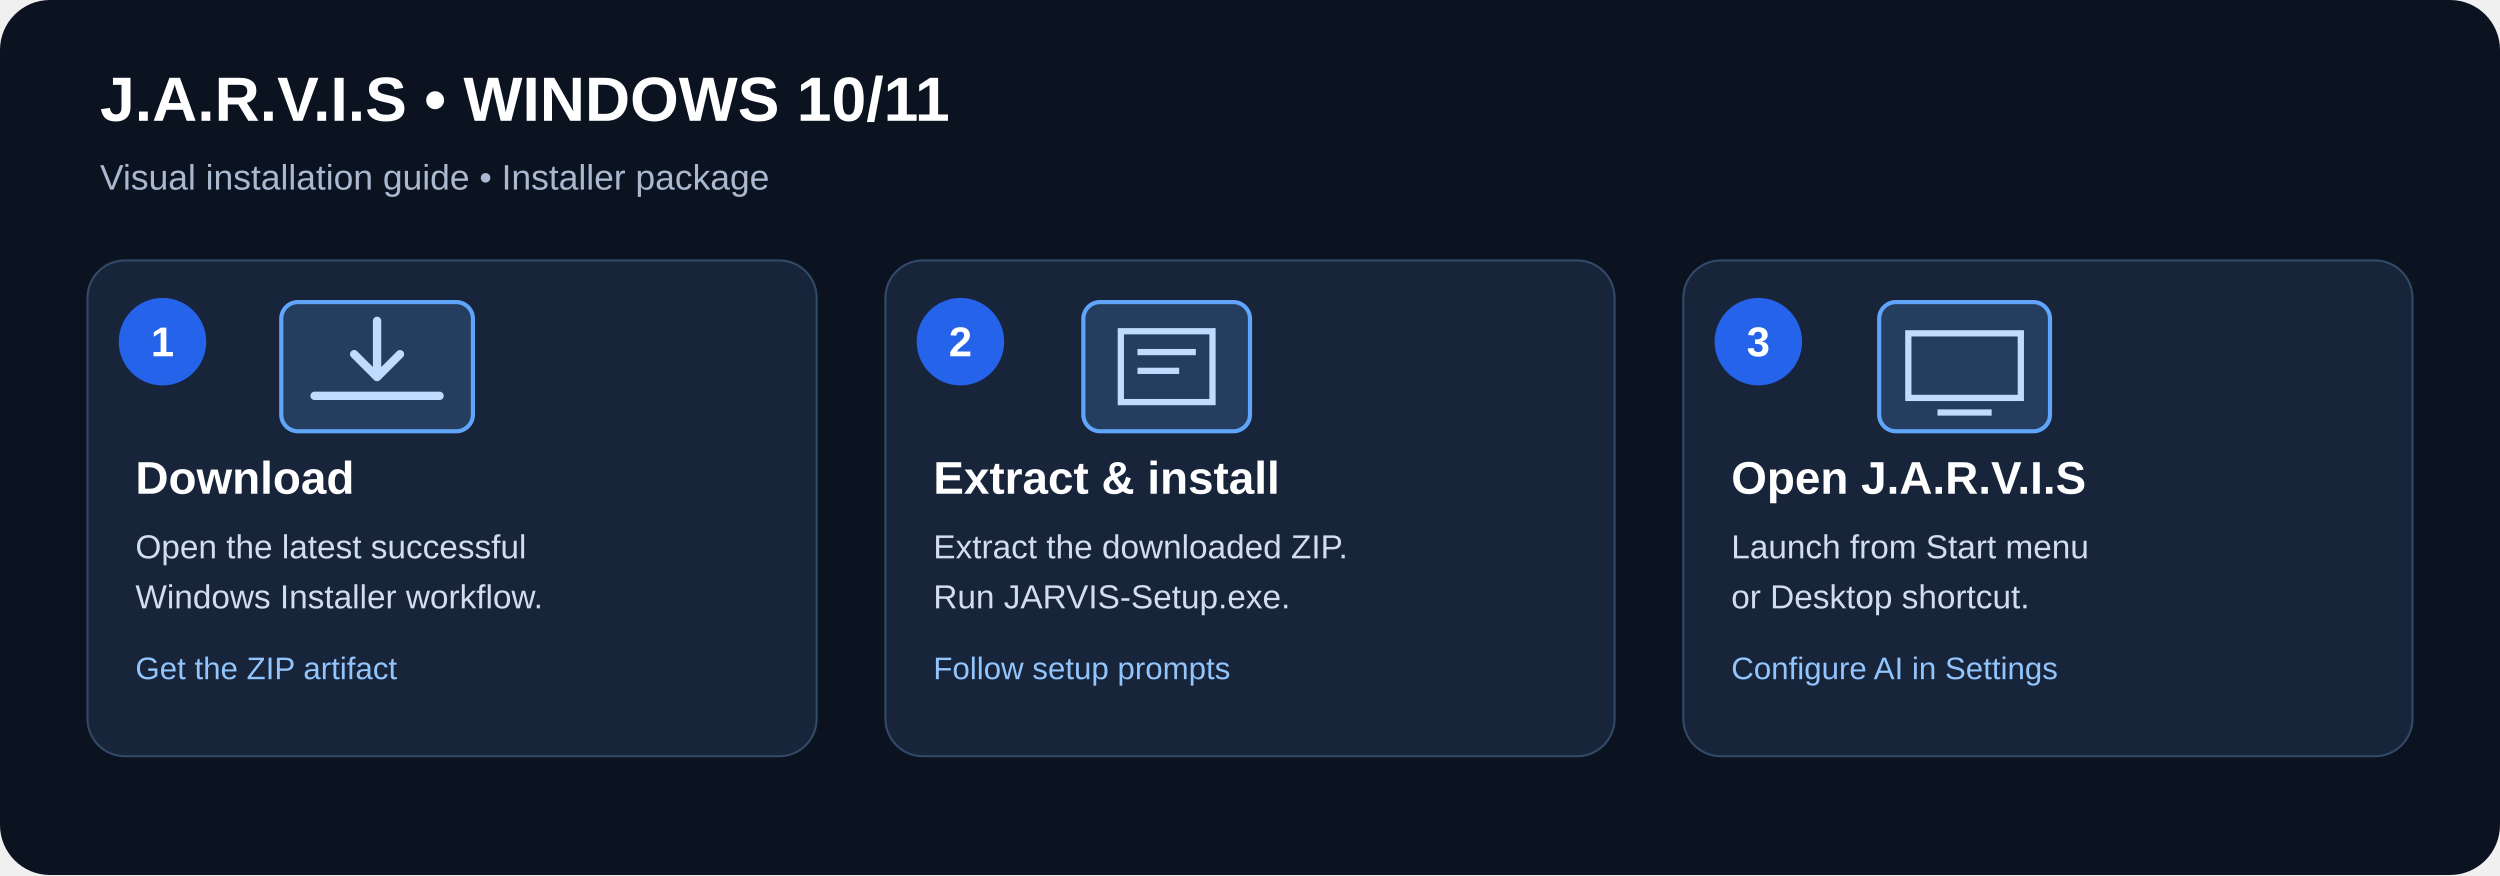
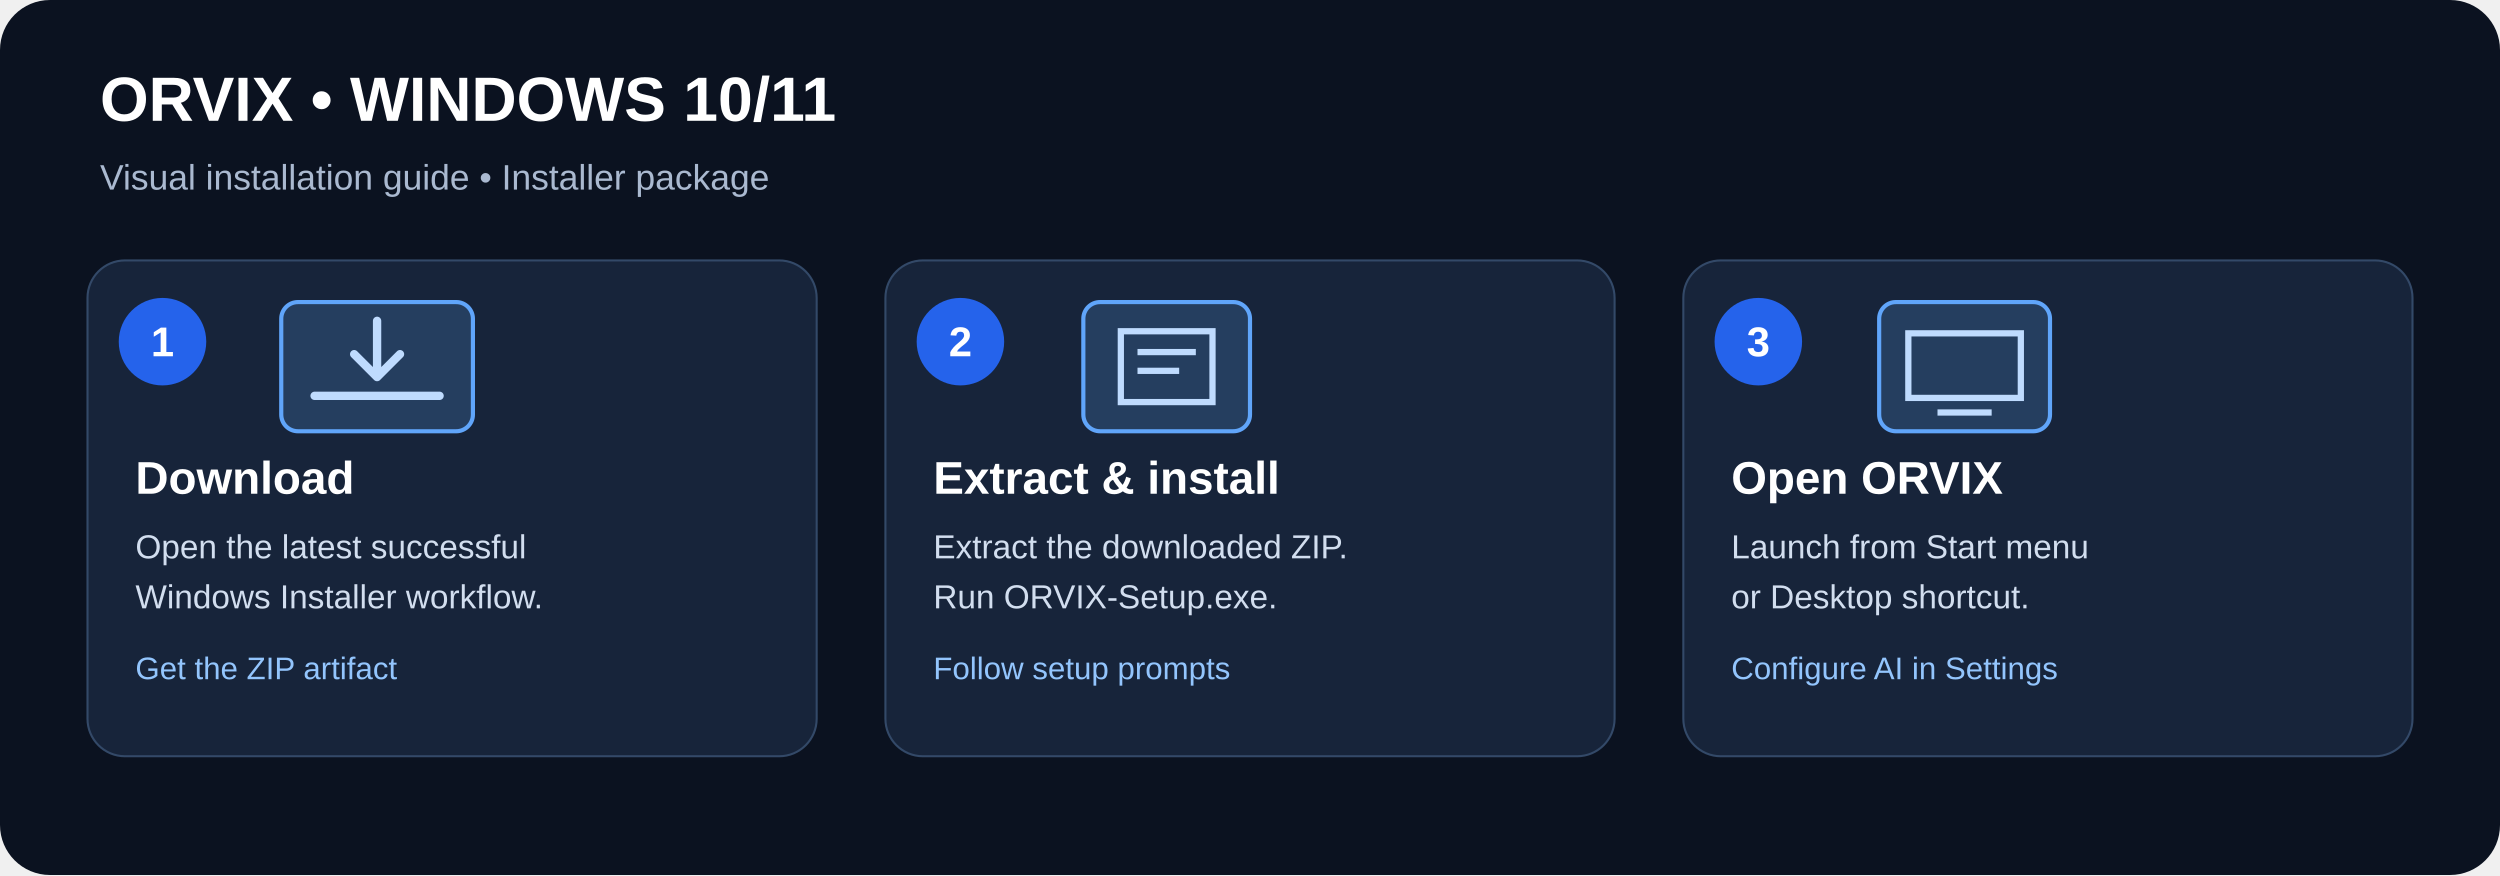
<svg xmlns="http://www.w3.org/2000/svg" width="1200" height="420" viewBox="0 0 1200 420" role="img" aria-labelledby="title desc">
  <rect width="1200" height="420" rx="24" fill="#0b1220" />
-   <text x="48" y="58" font-family="Arial,sans-serif" font-size="30" font-weight="700" fill="#fff">J.A.R.V.I.S • WINDOWS 10/11</text>
+   <text x="48" y="58" font-family="Arial,sans-serif" font-size="30" font-weight="700" fill="#fff">ORVIX • WINDOWS 10/11</text>
  <text x="48" y="91" font-family="Arial,sans-serif" font-size="17" fill="#aab9d0">Visual installation guide • Installer package</text>
  <g font-family="Arial,sans-serif">
    <rect x="42" y="125" width="350" height="238" rx="18" fill="#17243a" stroke="#334968" />
    <circle cx="78" cy="164" r="21" fill="#2563eb" />
    <text x="78" y="171" text-anchor="middle" font-size="20" font-weight="700" fill="#fff">1</text>
    <rect x="135" y="145" width="92" height="62" rx="8" fill="#253e5f" stroke="#60a5fa" stroke-width="2" />
    <path d="M181 154v27m-11-11 11 11 11-11M151 190h60" fill="none" stroke="#bfdbfe" stroke-width="4" stroke-linecap="round" stroke-linejoin="round" />
    <text x="65" y="237" font-size="22" font-weight="700" fill="#fff">Download</text>
    <text x="65" y="268" font-size="16" fill="#d2deef">Open the latest successful</text>
    <text x="65" y="292" font-size="16" fill="#d2deef">Windows Installer workflow.</text>
    <text x="65" y="326" font-size="15" fill="#93c5fd">Get the ZIP artifact</text>
    <rect x="425" y="125" width="350" height="238" rx="18" fill="#17243a" stroke="#334968" />
    <circle cx="461" cy="164" r="21" fill="#2563eb" />
    <text x="461" y="171" text-anchor="middle" font-size="20" font-weight="700" fill="#fff">2</text>
    <rect x="520" y="145" width="80" height="62" rx="8" fill="#253e5f" stroke="#60a5fa" stroke-width="2" />
    <path d="M538 159h44v34h-44zM546 169h28M546 178h20" stroke="#bfdbfe" stroke-width="3" fill="none" />
    <text x="448" y="237" font-size="22" font-weight="700" fill="#fff">Extract &amp; install</text>
    <text x="448" y="268" font-size="16" fill="#d2deef">Extract the downloaded ZIP.</text>
-     <text x="448" y="292" font-size="16" fill="#d2deef">Run JARVIS-Setup.exe.</text>
+     <text x="448" y="292" font-size="16" fill="#d2deef">Run ORVIX-Setup.exe.</text>
    <text x="448" y="326" font-size="15" fill="#93c5fd">Follow setup prompts</text>
    <rect x="808" y="125" width="350" height="238" rx="18" fill="#17243a" stroke="#334968" />
    <circle cx="844" cy="164" r="21" fill="#2563eb" />
    <text x="844" y="171" text-anchor="middle" font-size="20" font-weight="700" fill="#fff">3</text>
    <rect x="902" y="145" width="82" height="62" rx="8" fill="#253e5f" stroke="#60a5fa" stroke-width="2" />
    <path d="M916 160h54v31h-54zM930 198h26" stroke="#bfdbfe" stroke-width="3" fill="none" />
-     <text x="831" y="237" font-size="22" font-weight="700" fill="#fff">Open J.A.R.V.I.S</text>
+     <text x="831" y="237" font-size="22" font-weight="700" fill="#fff">Open ORVIX</text>
    <text x="831" y="268" font-size="16" fill="#d2deef">Launch from Start menu</text>
    <text x="831" y="292" font-size="16" fill="#d2deef">or Desktop shortcut.</text>
    <text x="831" y="326" font-size="15" fill="#93c5fd">Configure AI in Settings</text>
  </g>
</svg>
